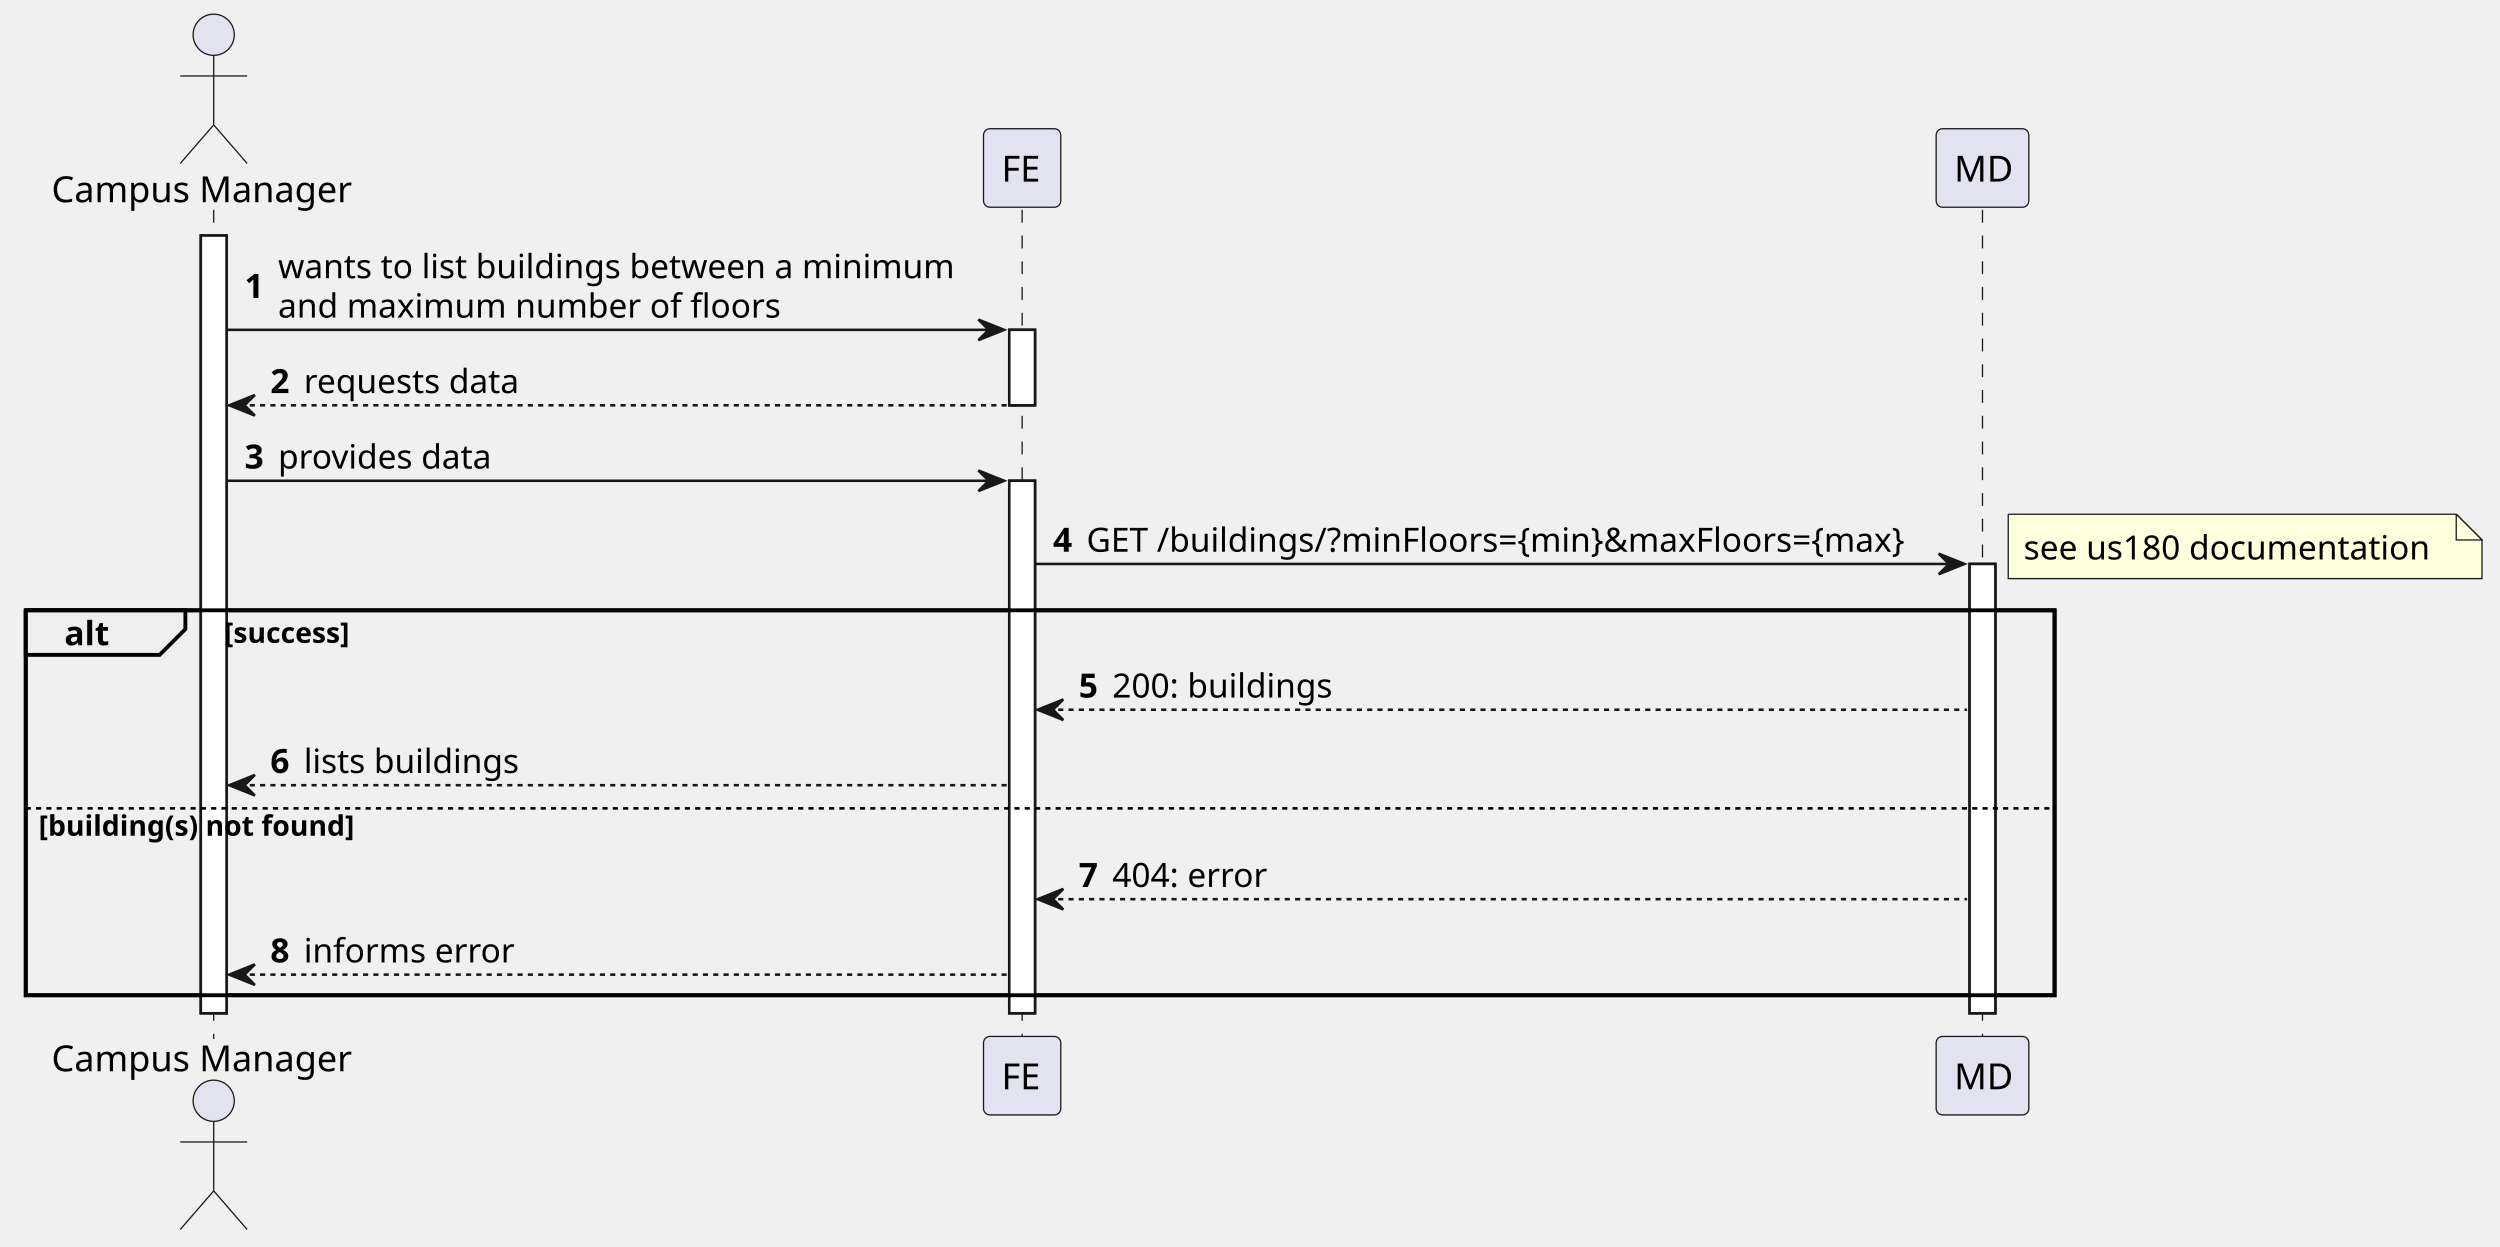
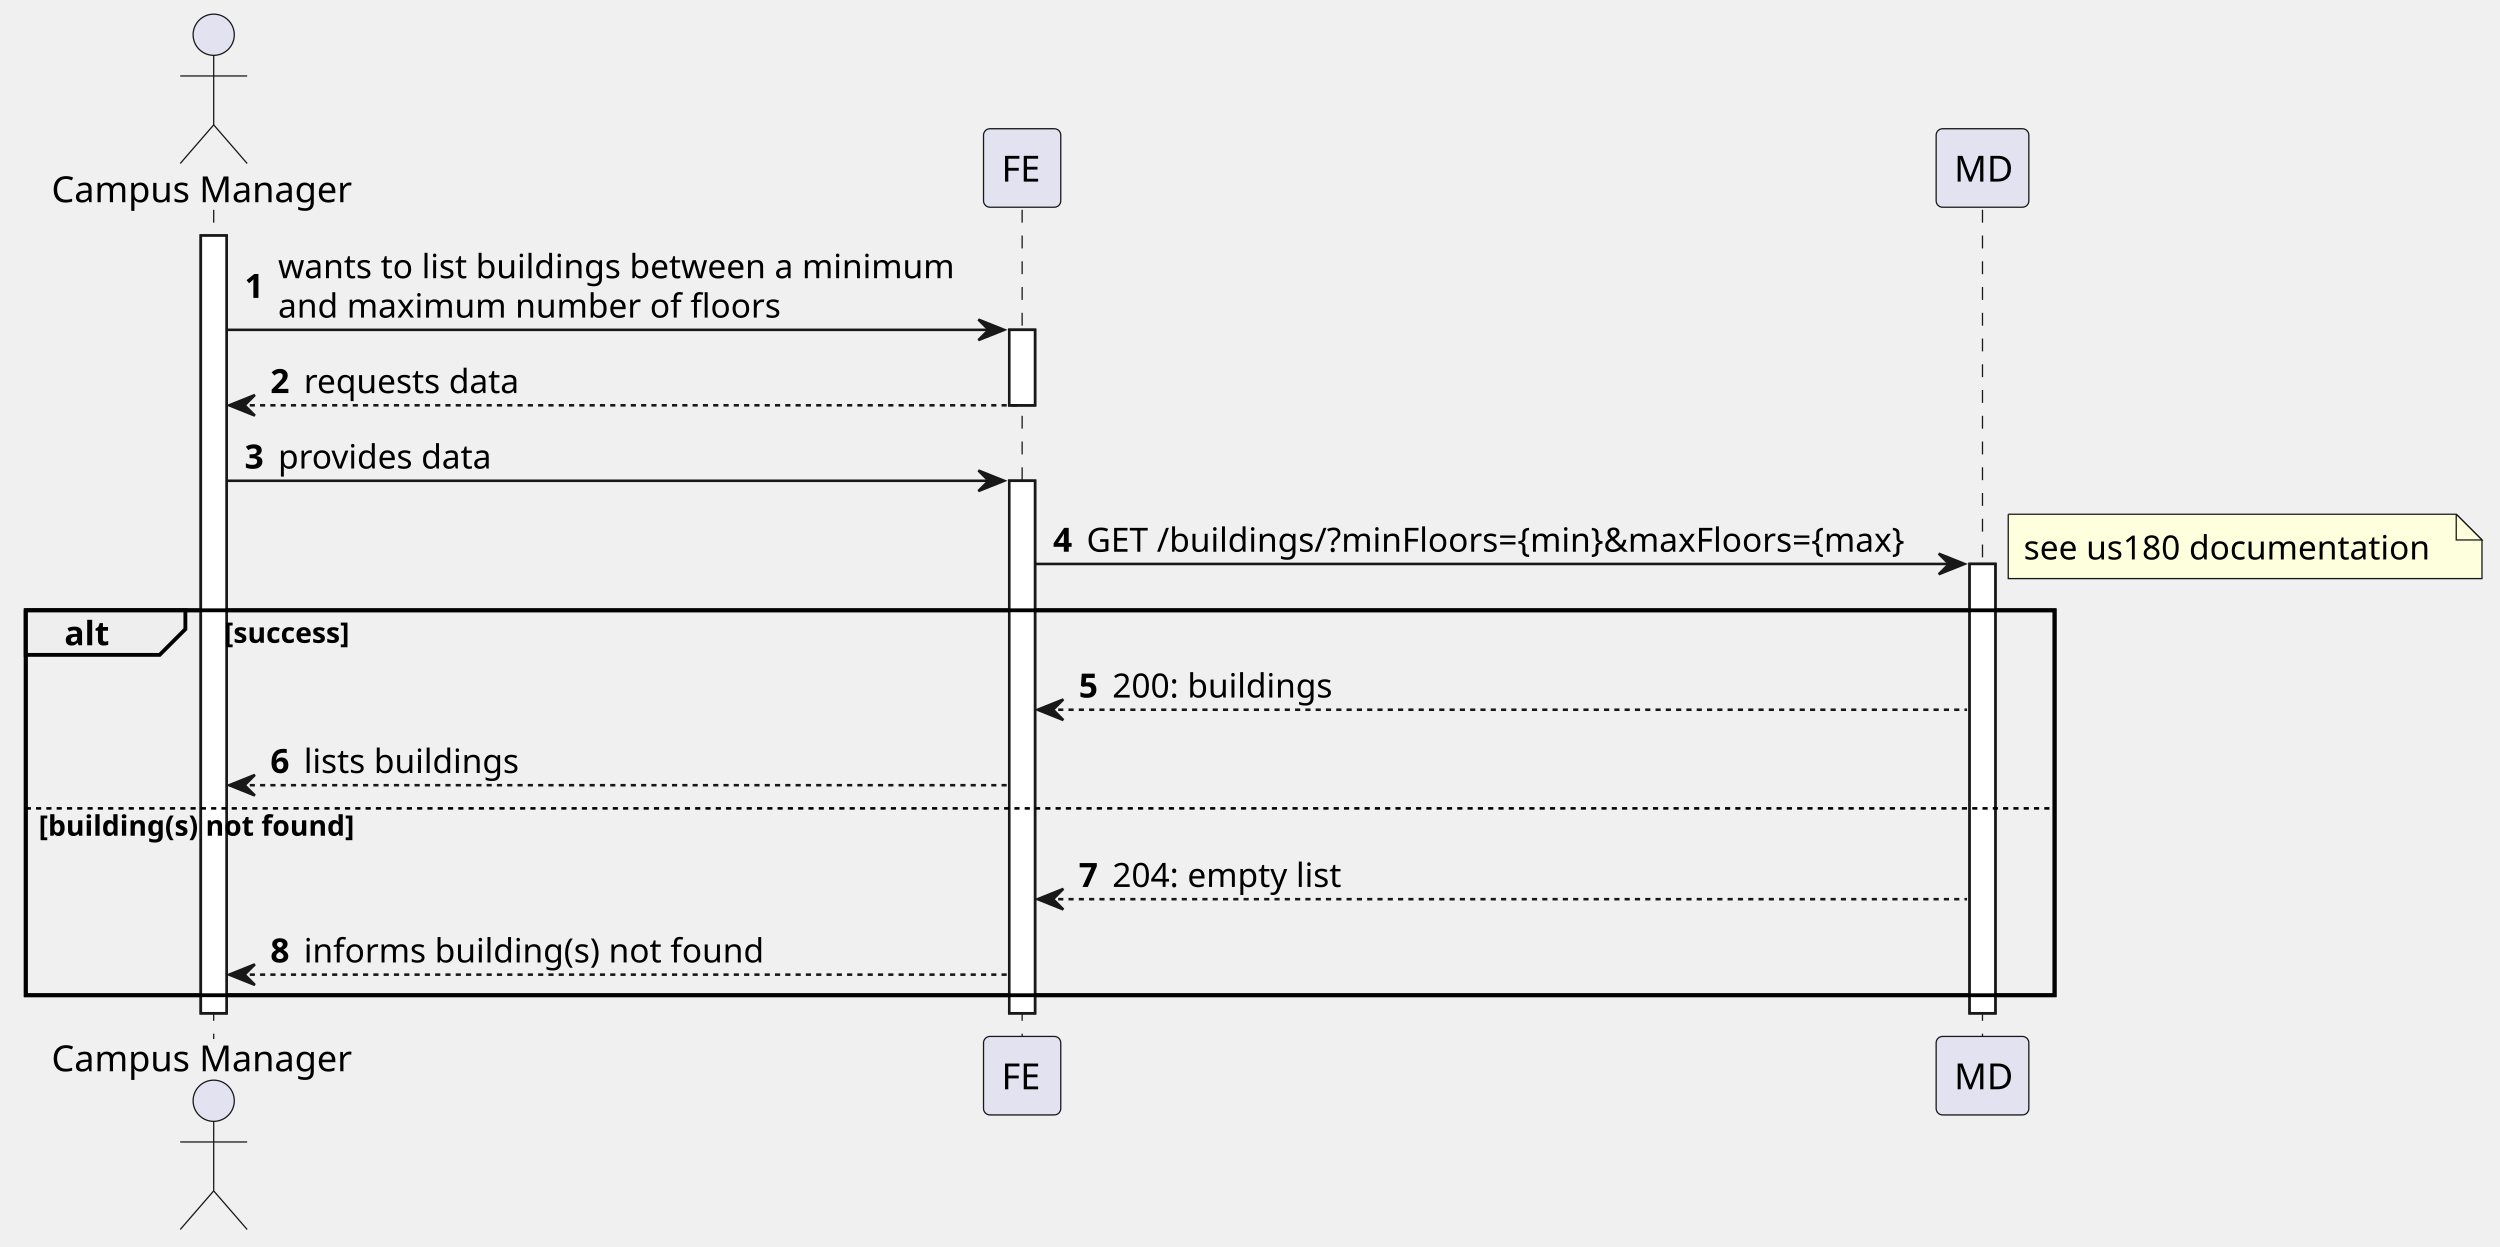
<svg xmlns="http://www.w3.org/2000/svg" contentStyleType="text/css" height="484px" preserveAspectRatio="none" style="width:971px;height:484px;background:#FFFFFF;" version="1.1" viewBox="0 0 971 484" width="971px" zoomAndPan="magnify">
  <defs />
  <g>
    <rect fill="#FFFFFF" height="302.06" style="stroke:#181818;stroke-width:1.0;" width="10" x="78" y="91.488" />
    <rect fill="#FFFFFF" height="29.311" style="stroke:#181818;stroke-width:1.0;" width="10" x="392" y="128.109" />
    <rect fill="#FFFFFF" height="206.818" style="stroke:#181818;stroke-width:1.0;" width="10" x="392" y="186.731" />
    <rect fill="#FFFFFF" height="174.508" style="stroke:#181818;stroke-width:1.0;" width="10" x="765" y="219.041" />
    <rect fill="none" height="149.508" style="stroke:#000000;stroke-width:1.5;" width="788" x="10" y="237.041" />
    <line style="stroke:#181818;stroke-width:0.5;stroke-dasharray:5.0,5.0;" x1="83" x2="83" y1="81.488" y2="403.549" />
    <line style="stroke:#181818;stroke-width:0.5;stroke-dasharray:5.0,5.0;" x1="397" x2="397" y1="81.488" y2="403.549" />
    <line style="stroke:#181818;stroke-width:0.5;stroke-dasharray:5.0,5.0;" x1="770" x2="770" y1="81.488" y2="403.549" />
    <text fill="#000000" font-family="sans-serif" font-size="14" lengthAdjust="spacing" textLength="120" x="20" y="78.535">Campus Manager</text>
    <ellipse cx="83" cy="13.5" fill="#E2E2F0" rx="8" ry="8" style="stroke:#181818;stroke-width:0.5;" />
    <path d="M83,21.5 L83,48.5 M70,29.5 L96,29.5 M83,48.5 L70,63.5 M83,48.5 L96,63.5 " fill="none" style="stroke:#181818;stroke-width:0.5;" />
    <text fill="#000000" font-family="sans-serif" font-size="14" lengthAdjust="spacing" textLength="120" x="20" y="416.084">Campus Manager</text>
    <ellipse cx="83" cy="427.537" fill="#E2E2F0" rx="8" ry="8" style="stroke:#181818;stroke-width:0.5;" />
    <path d="M83,435.537 L83,462.537 M70,443.537 L96,443.537 M83,462.537 L70,477.537 M83,462.537 L96,477.537 " fill="none" style="stroke:#181818;stroke-width:0.5;" />
    <rect fill="#E2E2F0" height="30.488" rx="2.5" ry="2.5" style="stroke:#181818;stroke-width:0.5;" width="30" x="382" y="50" />
    <text fill="#000000" font-family="sans-serif" font-size="14" lengthAdjust="spacing" textLength="16" x="389" y="70.535">FE</text>
    <rect fill="#E2E2F0" height="30.488" rx="2.5" ry="2.5" style="stroke:#181818;stroke-width:0.5;" width="30" x="382" y="402.549" />
    <text fill="#000000" font-family="sans-serif" font-size="14" lengthAdjust="spacing" textLength="16" x="389" y="423.084">FE</text>
    <rect fill="#E2E2F0" height="30.488" rx="2.5" ry="2.5" style="stroke:#181818;stroke-width:0.5;" width="36" x="752" y="50" />
    <text fill="#000000" font-family="sans-serif" font-size="14" lengthAdjust="spacing" textLength="22" x="759" y="70.535">MD</text>
    <rect fill="#E2E2F0" height="30.488" rx="2.5" ry="2.5" style="stroke:#181818;stroke-width:0.5;" width="36" x="752" y="402.549" />
    <text fill="#000000" font-family="sans-serif" font-size="14" lengthAdjust="spacing" textLength="22" x="759" y="423.084">MD</text>
    <rect fill="#FFFFFF" height="302.06" style="stroke:#181818;stroke-width:1.0;" width="10" x="78" y="91.488" />
    <rect fill="#FFFFFF" height="29.311" style="stroke:#181818;stroke-width:1.0;" width="10" x="392" y="128.109" />
    <rect fill="#FFFFFF" height="206.818" style="stroke:#181818;stroke-width:1.0;" width="10" x="392" y="186.731" />
    <rect fill="#FFFFFF" height="174.508" style="stroke:#181818;stroke-width:1.0;" width="10" x="765" y="219.041" />
    <polygon fill="#181818" points="380,124.109,390,128.109,380,132.109,384,128.109" style="stroke:#181818;stroke-width:1.0;" />
    <line style="stroke:#181818;stroke-width:1.0;" x1="88" x2="386" y1="128.109" y2="128.109" />
    <text fill="#000000" font-family="sans-serif" font-size="13" font-weight="bold" lengthAdjust="spacing" textLength="9" x="95" y="115.712">1</text>
    <text fill="#000000" font-family="sans-serif" font-size="13" lengthAdjust="spacing" textLength="272" x="108" y="108.057">wants to list buildings between a minimum</text>
    <text fill="#000000" font-family="sans-serif" font-size="13" lengthAdjust="spacing" textLength="200" x="108" y="123.367">and maximum number of floors</text>
    <polygon fill="#181818" points="99,153.42,89,157.42,99,161.42,95,157.42" style="stroke:#181818;stroke-width:1.0;" />
    <line style="stroke:#181818;stroke-width:1.0;stroke-dasharray:2.0,2.0;" x1="93" x2="396" y1="157.42" y2="157.42" />
    <text fill="#000000" font-family="sans-serif" font-size="13" font-weight="bold" lengthAdjust="spacing" textLength="9" x="105" y="152.678">2</text>
    <text fill="#000000" font-family="sans-serif" font-size="13" lengthAdjust="spacing" textLength="85" x="118" y="152.678">requests data</text>
    <polygon fill="#181818" points="380,182.731,390,186.731,380,190.731,384,186.731" style="stroke:#181818;stroke-width:1.0;" />
    <line style="stroke:#181818;stroke-width:1.0;" x1="88" x2="386" y1="186.731" y2="186.731" />
    <text fill="#000000" font-family="sans-serif" font-size="13" font-weight="bold" lengthAdjust="spacing" textLength="9" x="95" y="181.988">3</text>
    <text fill="#000000" font-family="sans-serif" font-size="13" lengthAdjust="spacing" textLength="85" x="108" y="181.988">provides data</text>
    <polygon fill="#181818" points="753,215.041,763,219.041,753,223.041,757,219.041" style="stroke:#181818;stroke-width:1.0;" />
    <line style="stroke:#181818;stroke-width:1.0;" x1="402" x2="759" y1="219.041" y2="219.041" />
    <text fill="#000000" font-family="sans-serif" font-size="13" font-weight="bold" lengthAdjust="spacing" textLength="9" x="409" y="214.299">4</text>
    <text fill="#000000" font-family="sans-serif" font-size="13" lengthAdjust="spacing" textLength="331" x="422" y="214.299">GET /buildings/?minFloors={min}&amp;maxFloors={max}</text>
    <path d="M780,199.731 L780,224.731 L964,224.731 L964,209.731 L954,199.731 L780,199.731 " fill="#FEFFDD" style="stroke:#181818;stroke-width:0.5;" />
    <path d="M954,199.731 L954,209.731 L964,209.731 L954,199.731 " fill="#FEFFDD" style="stroke:#181818;stroke-width:0.5;" />
    <text fill="#000000" font-family="sans-serif" font-size="13" lengthAdjust="spacing" textLength="163" x="786" y="217.299">see us180 documentation</text>
    <path d="M10,237.041 L72,237.041 L72,244.352 L62,254.352 L10,254.352 L10,237.041 " fill="#EEEEEE" style="stroke:#000000;stroke-width:1.5;" />
    <rect fill="none" height="149.508" style="stroke:#000000;stroke-width:1.5;" width="788" x="10" y="237.041" />
    <text fill="#000000" font-family="sans-serif" font-size="13" font-weight="bold" lengthAdjust="spacing" textLength="17" x="25" y="250.609">alt</text>
    <text fill="#000000" font-family="sans-serif" font-size="11" font-weight="bold" lengthAdjust="spacing" textLength="51" x="87" y="249.676">[success]</text>
    <polygon fill="#181818" points="413,271.662,403,275.662,413,279.662,409,275.662" style="stroke:#181818;stroke-width:1.0;" />
    <line style="stroke:#181818;stroke-width:1.0;stroke-dasharray:2.0,2.0;" x1="407" x2="764" y1="275.662" y2="275.662" />
    <text fill="#000000" font-family="sans-serif" font-size="13" font-weight="bold" lengthAdjust="spacing" textLength="9" x="419" y="270.92">5</text>
    <text fill="#000000" font-family="sans-serif" font-size="13" lengthAdjust="spacing" textLength="91" x="432" y="270.92">200: buildings</text>
    <polygon fill="#181818" points="99,300.973,89,304.973,99,308.973,95,304.973" style="stroke:#181818;stroke-width:1.0;" />
    <line style="stroke:#181818;stroke-width:1.0;stroke-dasharray:2.0,2.0;" x1="93" x2="391" y1="304.973" y2="304.973" />
    <text fill="#000000" font-family="sans-serif" font-size="13" font-weight="bold" lengthAdjust="spacing" textLength="9" x="105" y="300.231">6</text>
    <text fill="#000000" font-family="sans-serif" font-size="13" lengthAdjust="spacing" textLength="90" x="118" y="300.231">lists buildings</text>
    <line style="stroke:#000000;stroke-width:1.0;stroke-dasharray:2.0,2.0;" x1="10" x2="798" y1="313.973" y2="313.973" />
    <text fill="#000000" font-family="sans-serif" font-size="11" font-weight="bold" lengthAdjust="spacing" textLength="128" x="15" y="324.607">[building(s) not found]</text>
    <polygon fill="#181818" points="413,345.238,403,349.238,413,353.238,409,349.238" style="stroke:#181818;stroke-width:1.0;" />
    <line style="stroke:#181818;stroke-width:1.0;stroke-dasharray:2.0,2.0;" x1="407" x2="764" y1="349.238" y2="349.238" />
    <text fill="#000000" font-family="sans-serif" font-size="13" font-weight="bold" lengthAdjust="spacing" textLength="9" x="419" y="344.496">7</text>
-     <text fill="#000000" font-family="sans-serif" font-size="13" lengthAdjust="spacing" textLength="62" x="432" y="344.496">404: error</text>
+     <text fill="#000000" font-family="sans-serif" font-size="13" lengthAdjust="spacing" textLength="95" x="432" y="344.496">204: empty list</text>
    <polygon fill="#181818" points="99,374.549,89,378.549,99,382.549,95,378.549" style="stroke:#181818;stroke-width:1.0;" />
    <line style="stroke:#181818;stroke-width:1.0;stroke-dasharray:2.0,2.0;" x1="93" x2="391" y1="378.549" y2="378.549" />
    <text fill="#000000" font-family="sans-serif" font-size="13" font-weight="bold" lengthAdjust="spacing" textLength="9" x="105" y="373.807">8</text>
-     <text fill="#000000" font-family="sans-serif" font-size="13" lengthAdjust="spacing" textLength="83" x="118" y="373.807">informs error</text>
+     <text fill="#000000" font-family="sans-serif" font-size="13" lengthAdjust="spacing" textLength="186" x="118" y="373.807">informs building(s) not found</text>
  </g>
</svg>
